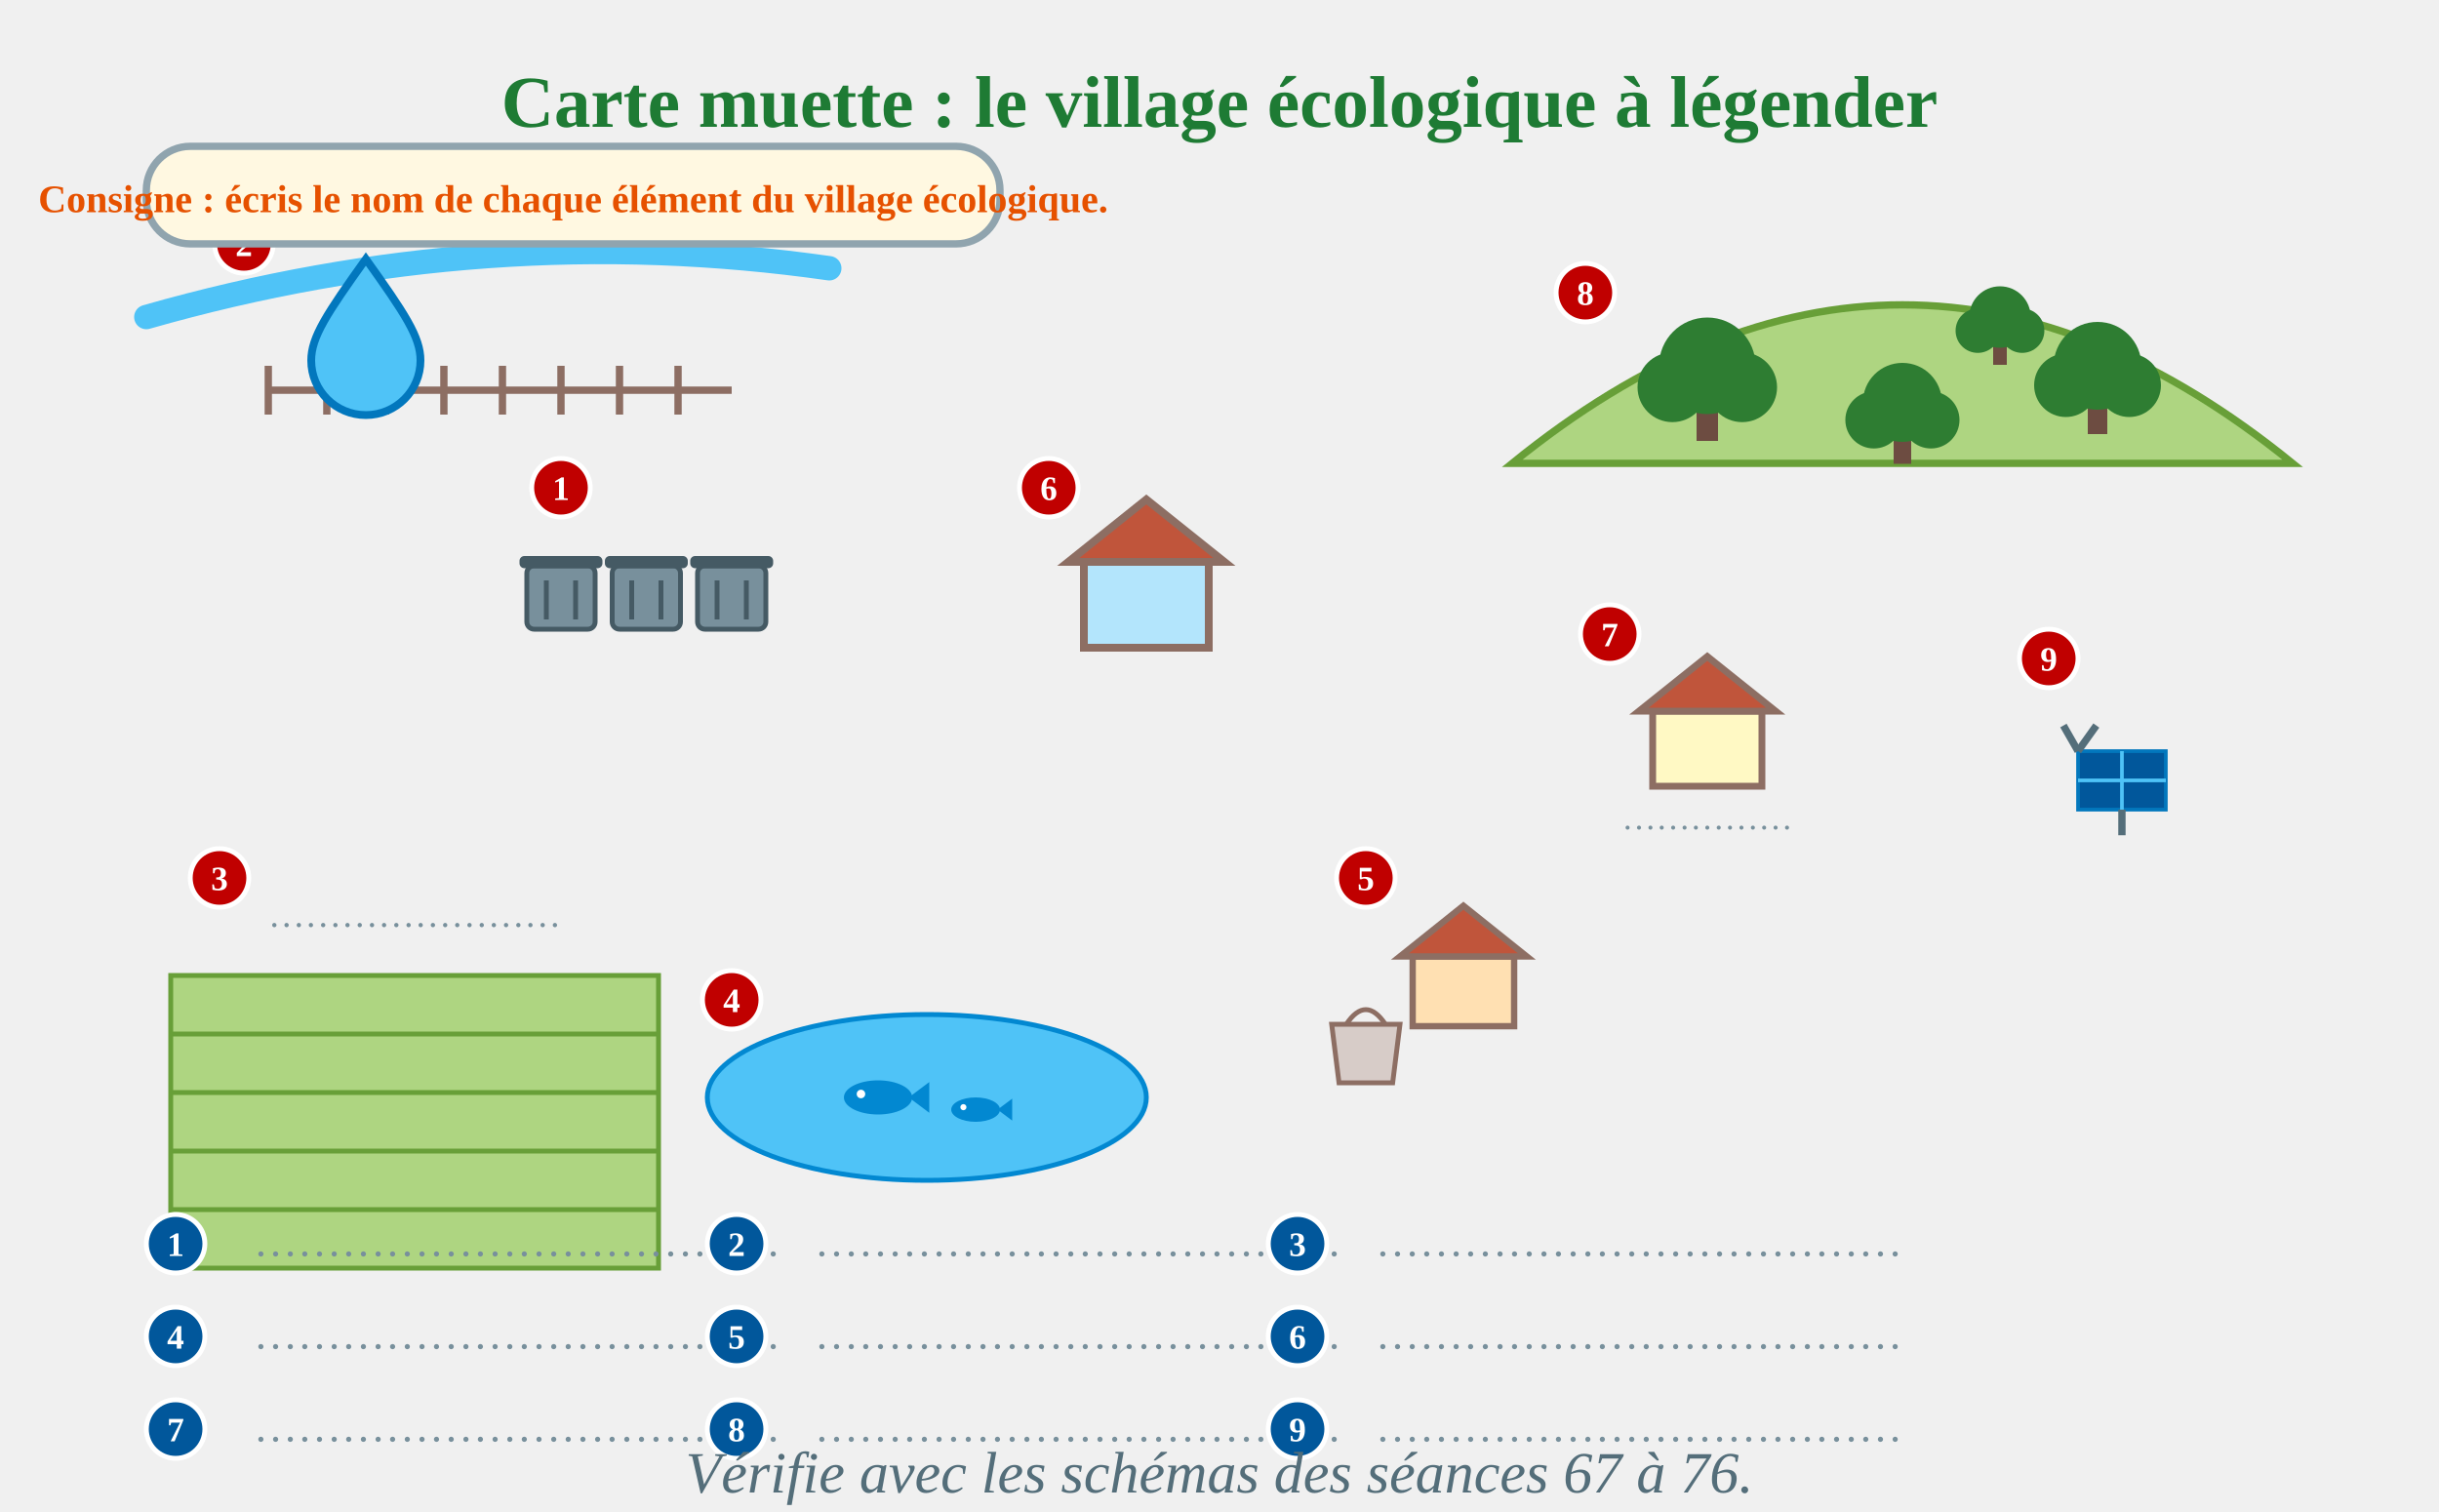
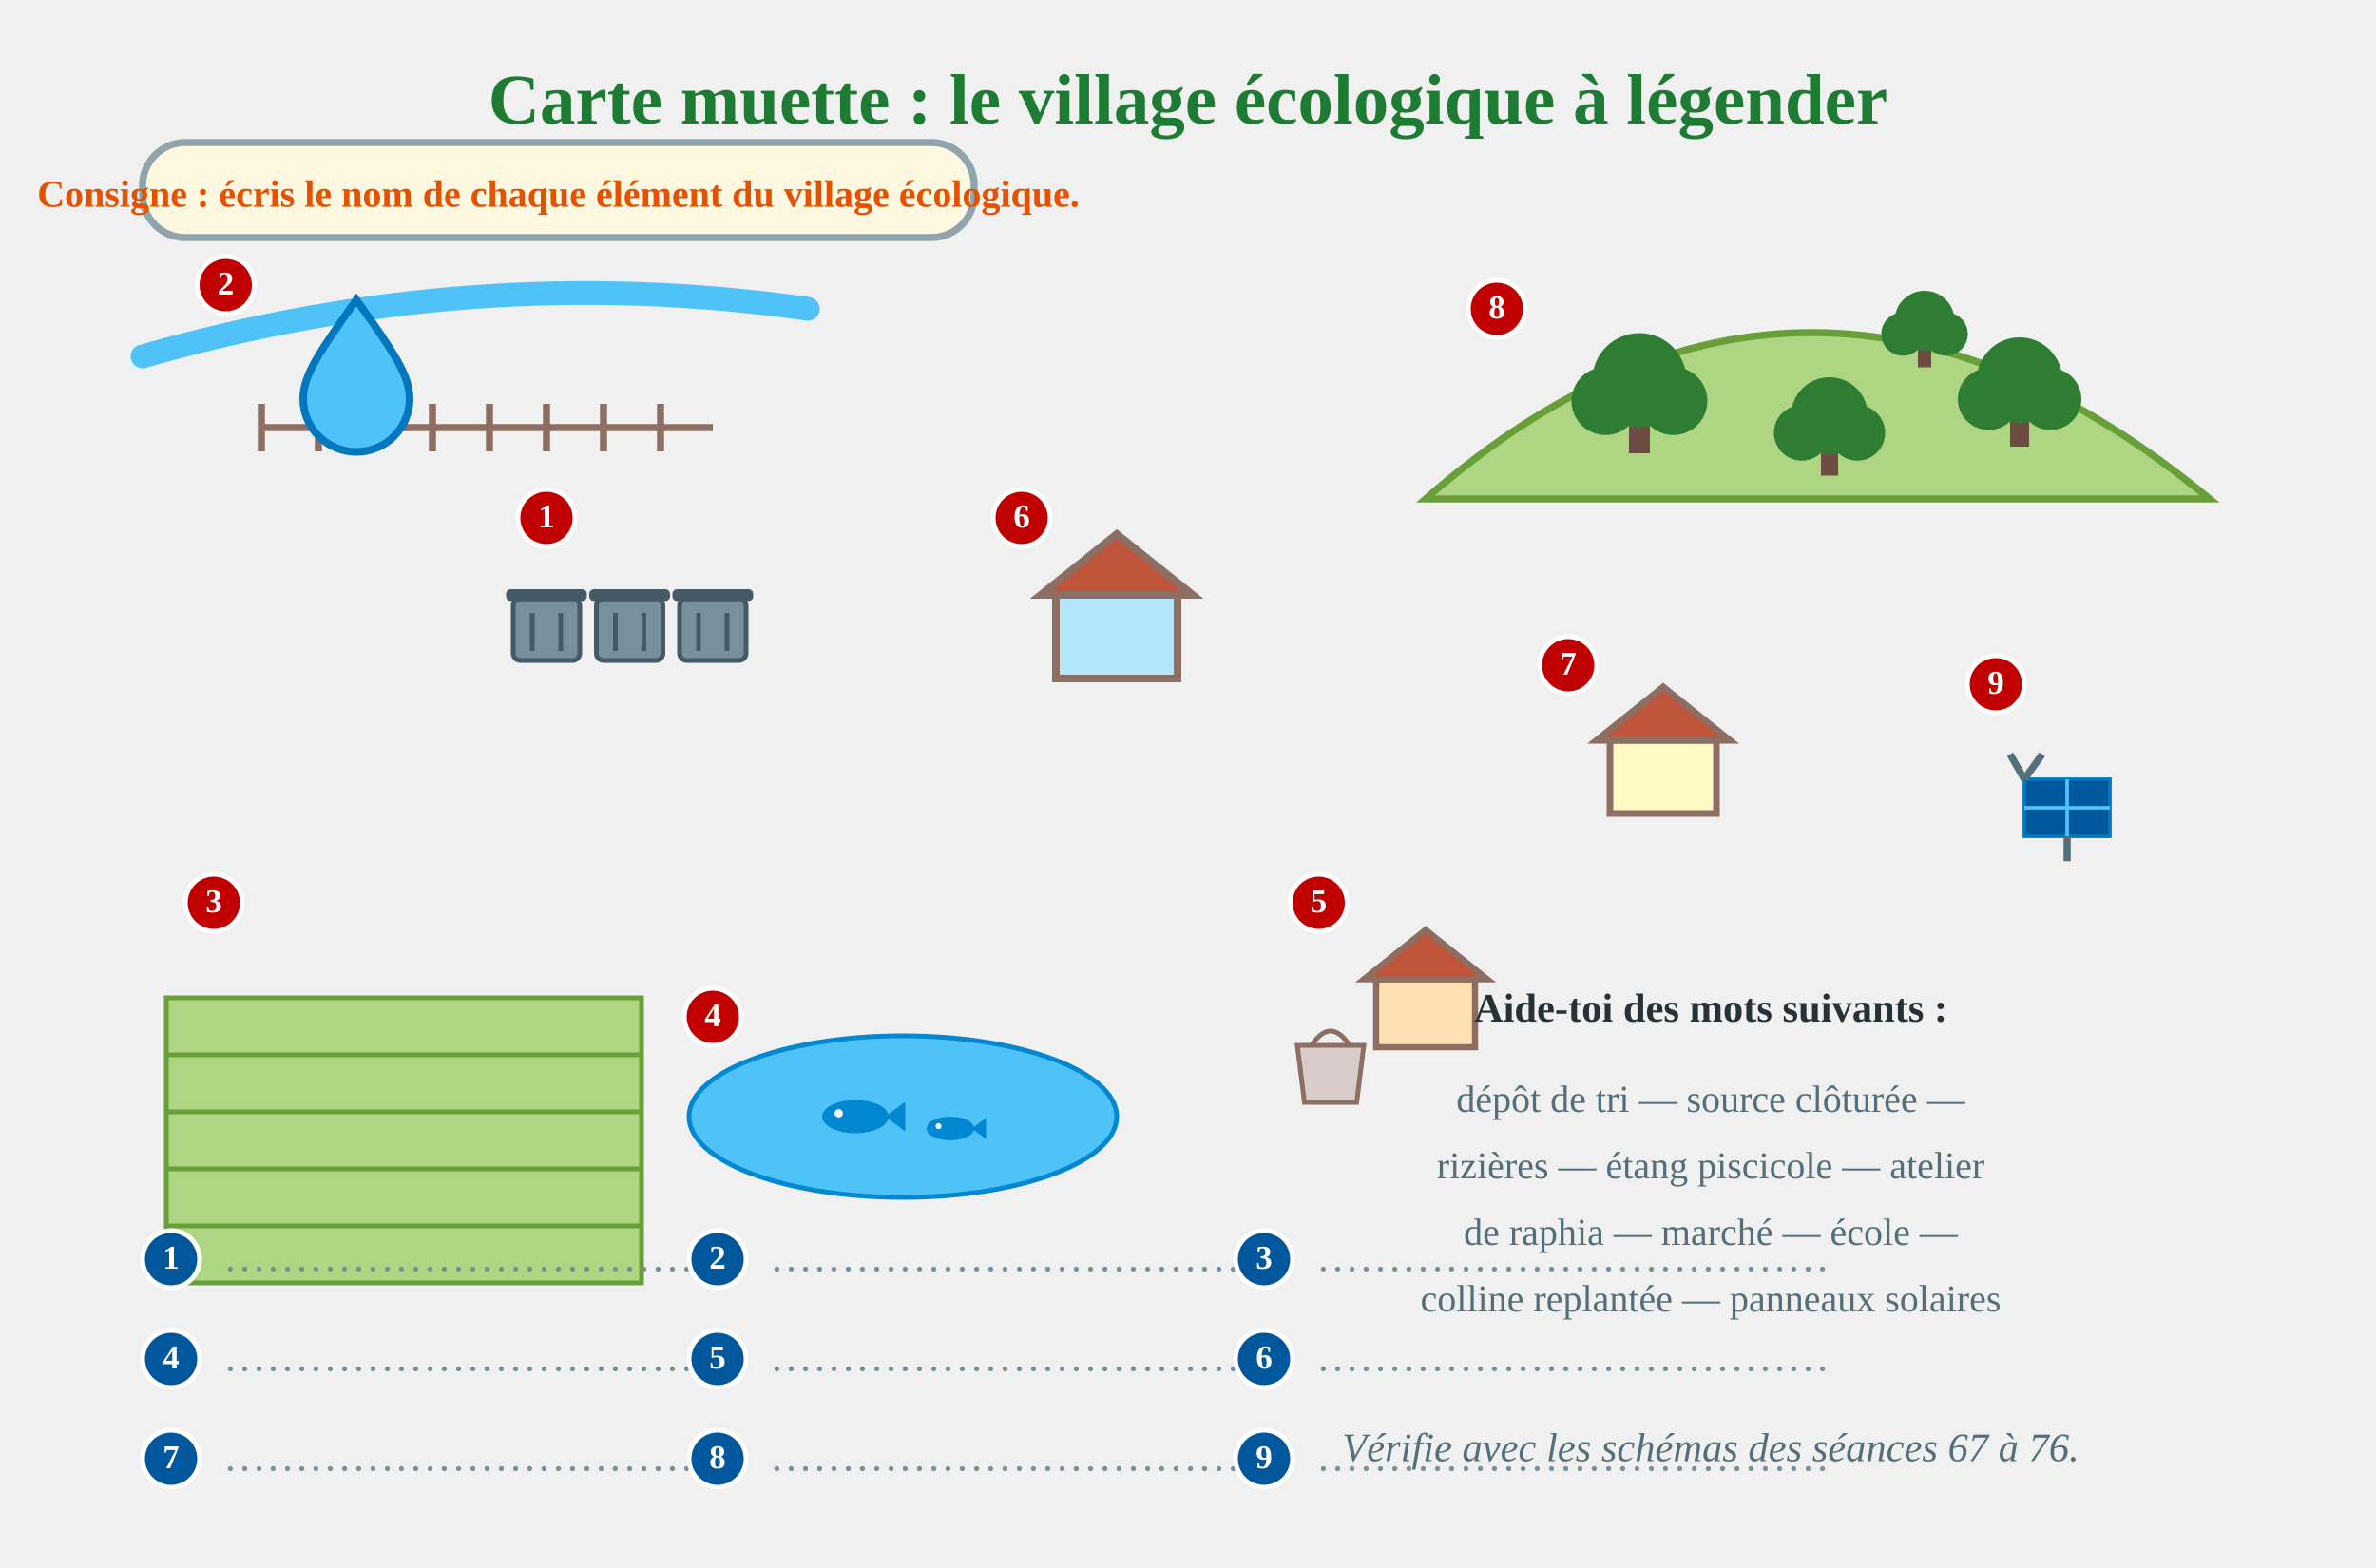
- <svg xmlns="http://www.w3.org/2000/svg" viewBox="0 0 1000 620" font-family="Georgia, 'Times New Roman', serif">
+ <svg xmlns="http://www.w3.org/2000/svg" viewBox="0 0 1000 660" font-family="Georgia, 'Times New Roman', serif">
  <defs>
    <marker id="af" markerWidth="12" markerHeight="12" refX="9" refY="5" orient="auto">
      <path d="M 0 0 L 10 5 L 0 10 Z" fill="#546E7A" />
    </marker>
    <marker id="afR" markerWidth="12" markerHeight="12" refX="9" refY="5" orient="auto">
      <path d="M 0 0 L 10 5 L 0 10 Z" fill="#C00000" />
    </marker>
    <marker id="afV" markerWidth="12" markerHeight="12" refX="9" refY="5" orient="auto">
      <path d="M 0 0 L 10 5 L 0 10 Z" fill="#1E7B34" />
    </marker>
    <marker id="afB" markerWidth="12" markerHeight="12" refX="9" refY="5" orient="auto">
      <path d="M 0 0 L 10 5 L 0 10 Z" fill="#01579B" />
    </marker>
  </defs>
  <text x="500" y="52" text-anchor="middle" font-size="30" font-weight="bold" fill="#1E7B34">Carte muette : le village écologique à légender</text>
-   <path d="M 620 190 Q 780 60 940 190 Z" fill="#AED581" stroke="#689F38" stroke-width="3" />
-   <g transform="translate(700,150) scale(1.1)">
+   <path d="M 600 210 Q 760 70 930 210 Z" fill="#AED581" stroke="#689F38" stroke-width="3" />
+   <g transform="translate(690,160) scale(1.1)">
    <rect x="-4" y="8" width="8" height="20" fill="#6D4C41" />
    <circle cx="0" cy="0" r="18" fill="#2E7D32" />
    <circle cx="-13" cy="8" r="13" fill="#2E7D32" />
    <circle cx="13" cy="8" r="13" fill="#2E7D32" />
  </g>
-   <g transform="translate(780,165) scale(0.9)">
+   <g transform="translate(770,175) scale(0.9)">
    <rect x="-4" y="8" width="8" height="20" fill="#6D4C41" />
    <circle cx="0" cy="0" r="18" fill="#2E7D32" />
    <circle cx="-13" cy="8" r="13" fill="#2E7D32" />
    <circle cx="13" cy="8" r="13" fill="#2E7D32" />
  </g>
-   <g transform="translate(860,150) scale(1)">
+   <g transform="translate(850,160) scale(1)">
    <rect x="-4" y="8" width="8" height="20" fill="#6D4C41" />
    <circle cx="0" cy="0" r="18" fill="#2E7D32" />
    <circle cx="-13" cy="8" r="13" fill="#2E7D32" />
    <circle cx="13" cy="8" r="13" fill="#2E7D32" />
  </g>
-   <g transform="translate(820,130) scale(0.7)">
+   <g transform="translate(810,135) scale(0.7)">
    <rect x="-4" y="8" width="8" height="20" fill="#6D4C41" />
    <circle cx="0" cy="0" r="18" fill="#2E7D32" />
    <circle cx="-13" cy="8" r="13" fill="#2E7D32" />
    <circle cx="13" cy="8" r="13" fill="#2E7D32" />
  </g>
-   <circle cx="650" cy="120" r="12" fill="#C00000" stroke="#FFF" stroke-width="2" />
-   <text x="650" y="125" text-anchor="middle" font-size="14" font-weight="bold" fill="#FFF">8</text>
-   <path d="M 60 130 Q 200 90 340 110" fill="none" stroke="#4FC3F7" stroke-width="10" stroke-linecap="round" />
-   <line x1="110" y1="160" x2="300" y2="160" stroke="#8D6E63" stroke-width="3" />
-   <line x1="110" y1="150" x2="110" y2="170" stroke="#8D6E63" stroke-width="3" />
-   <line x1="134" y1="150" x2="134" y2="170" stroke="#8D6E63" stroke-width="3" />
-   <line x1="158" y1="150" x2="158" y2="170" stroke="#8D6E63" stroke-width="3" />
-   <line x1="182" y1="150" x2="182" y2="170" stroke="#8D6E63" stroke-width="3" />
-   <line x1="206" y1="150" x2="206" y2="170" stroke="#8D6E63" stroke-width="3" />
-   <line x1="230" y1="150" x2="230" y2="170" stroke="#8D6E63" stroke-width="3" />
-   <line x1="254" y1="150" x2="254" y2="170" stroke="#8D6E63" stroke-width="3" />
-   <line x1="278" y1="150" x2="278" y2="170" stroke="#8D6E63" stroke-width="3" />
-   <g transform="translate(150,135) scale(1.6)">
+   <circle cx="630.0" cy="130.0" r="12" fill="#C00000" stroke="#FFF" stroke-width="2" />
+   <text x="630.0" y="134.0" text-anchor="middle" font-size="14" font-weight="bold" fill="#FFF">8</text>
+   <path d="M 60 150 Q 200 110 340 130" fill="none" stroke="#4FC3F7" stroke-width="10" stroke-linecap="round" />
+   <line x1="110" y1="180" x2="300" y2="180" stroke="#8D6E63" stroke-width="3" />
+   <line x1="110" y1="170" x2="110" y2="190" stroke="#8D6E63" stroke-width="3" />
+   <line x1="134" y1="170" x2="134" y2="190" stroke="#8D6E63" stroke-width="3" />
+   <line x1="158" y1="170" x2="158" y2="190" stroke="#8D6E63" stroke-width="3" />
+   <line x1="182" y1="170" x2="182" y2="190" stroke="#8D6E63" stroke-width="3" />
+   <line x1="206" y1="170" x2="206" y2="190" stroke="#8D6E63" stroke-width="3" />
+   <line x1="230" y1="170" x2="230" y2="190" stroke="#8D6E63" stroke-width="3" />
+   <line x1="254" y1="170" x2="254" y2="190" stroke="#8D6E63" stroke-width="3" />
+   <line x1="278" y1="170" x2="278" y2="190" stroke="#8D6E63" stroke-width="3" />
+   <g transform="translate(150,155) scale(1.6)">
    <path d="M 0 -18 C 10 -4 14 2 14 8 A 14 14 0 1 1 -14 8 C -14 2 -10 -4 0 -18 Z" fill="#4FC3F7" stroke="#0277BD" stroke-width="2" />
  </g>
-   <circle cx="100" cy="100" r="12" fill="#C00000" stroke="#FFF" stroke-width="2" />
-   <text x="100" y="105" text-anchor="middle" font-size="14" font-weight="bold" fill="#FFF">2</text>
-   <rect x="70" y="400" width="200" height="120" fill="#AED581" stroke="#689F38" stroke-width="2" />
-   <line x1="70" y1="424" x2="270" y2="424" stroke="#689F38" stroke-width="2" />
-   <line x1="70" y1="448" x2="270" y2="448" stroke="#689F38" stroke-width="2" />
-   <line x1="70" y1="472" x2="270" y2="472" stroke="#689F38" stroke-width="2" />
-   <line x1="70" y1="496" x2="270" y2="496" stroke="#689F38" stroke-width="2" />
-   <text x="170" y="380" text-anchor="middle" font-size="15" fill="#78909C">……………………</text>
-   <circle cx="90" cy="360" r="12" fill="#C00000" stroke="#FFF" stroke-width="2" />
-   <text x="90" y="365" text-anchor="middle" font-size="14" font-weight="bold" fill="#FFF">3</text>
-   <ellipse cx="380" cy="450" rx="90" ry="34" fill="#4FC3F7" stroke="#0288D1" stroke-width="2" />
-   <g transform="translate(360,450) scale(0.7)">
+   <circle cx="95.0" cy="120.0" r="12" fill="#C00000" stroke="#FFF" stroke-width="2" />
+   <text x="95.0" y="124.0" text-anchor="middle" font-size="14" font-weight="bold" fill="#FFF">2</text>
+   <rect x="70" y="420" width="200" height="120" fill="#AED581" stroke="#689F38" stroke-width="2" />
+   <line x1="70" y1="444" x2="270" y2="444" stroke="#689F38" stroke-width="2" />
+   <line x1="70" y1="468" x2="270" y2="468" stroke="#689F38" stroke-width="2" />
+   <line x1="70" y1="492" x2="270" y2="492" stroke="#689F38" stroke-width="2" />
+   <line x1="70" y1="516" x2="270" y2="516" stroke="#689F38" stroke-width="2" />
+   <circle cx="90.0" cy="380.0" r="12" fill="#C00000" stroke="#FFF" stroke-width="2" />
+   <text x="90.0" y="384.0" text-anchor="middle" font-size="14" font-weight="bold" fill="#FFF">3</text>
+   <ellipse cx="380" cy="470" rx="90" ry="34" fill="#4FC3F7" stroke="#0288D1" stroke-width="2" />
+   <g transform="translate(360,470) scale(0.7)">
    <ellipse cx="0" cy="0" rx="20" ry="10" fill="#0288D1" />
    <path d="M 18 0 L 30 -9 L 30 9 Z" fill="#0288D1" />
    <circle cx="-10" cy="-2" r="2.5" fill="#FFF" />
  </g>
-   <g transform="translate(400,455) scale(0.5)">
+   <g transform="translate(400,475) scale(0.5)">
    <ellipse cx="0" cy="0" rx="20" ry="10" fill="#0288D1" />
    <path d="M 18 0 L 30 -9 L 30 9 Z" fill="#0288D1" />
    <circle cx="-10" cy="-2" r="2.5" fill="#FFF" />
  </g>
-   <circle cx="300" cy="410" r="12" fill="#C00000" stroke="#FFF" stroke-width="2" />
-   <text x="300" y="415" text-anchor="middle" font-size="14" font-weight="bold" fill="#FFF">4</text>
-   <g transform="translate(600,400) scale(1.3)">
+   <circle cx="300.0" cy="428.0" r="12" fill="#C00000" stroke="#FFF" stroke-width="2" />
+   <text x="300.0" y="432.0" text-anchor="middle" font-size="14" font-weight="bold" fill="#FFF">4</text>
+   <g transform="translate(600,420) scale(1.3)">
    <rect x="-16" y="-6" width="32" height="22" fill="#FFE0B2" stroke="#8D6E63" stroke-width="2" />
    <path d="M -20 -6 L 0 -22 L 20 -6 Z" fill="#C0553B" stroke="#8D6E63" stroke-width="2" />
  </g>
-   <g transform="translate(560,420) scale(1)">
+   <g transform="translate(560,440) scale(1)">
    <path d="M -14 0 L 14 0 L 11 24 L -11 24 Z" fill="#D7CCC8" stroke="#8D6E63" stroke-width="2" />
    <path d="M -8 0 Q 0 -12 8 0" fill="none" stroke="#8D6E63" stroke-width="2" />
  </g>
-   <circle cx="560" cy="360" r="12" fill="#C00000" stroke="#FFF" stroke-width="2" />
-   <text x="560" y="365" text-anchor="middle" font-size="14" font-weight="bold" fill="#FFF">5</text>
-   <g transform="translate(470,240) scale(1.6)">
+   <circle cx="555.0" cy="380.0" r="12" fill="#C00000" stroke="#FFF" stroke-width="2" />
+   <text x="555.0" y="384.0" text-anchor="middle" font-size="14" font-weight="bold" fill="#FFF">5</text>
+   <g transform="translate(470,260) scale(1.6)">
    <rect x="-16" y="-6" width="32" height="22" fill="#B3E5FC" stroke="#8D6E63" stroke-width="2" />
    <path d="M -20 -6 L 0 -22 L 20 -6 Z" fill="#C0553B" stroke="#8D6E63" stroke-width="2" />
  </g>
-   <circle cx="430" cy="200" r="12" fill="#C00000" stroke="#FFF" stroke-width="2" />
-   <text x="430" y="205" text-anchor="middle" font-size="14" font-weight="bold" fill="#FFF">6</text>
-   <g transform="translate(700,300) scale(1.4)">
+   <circle cx="430.0" cy="218.0" r="12" fill="#C00000" stroke="#FFF" stroke-width="2" />
+   <text x="430.0" y="222.0" text-anchor="middle" font-size="14" font-weight="bold" fill="#FFF">6</text>
+   <g transform="translate(700,320) scale(1.4)">
    <rect x="-16" y="-6" width="32" height="22" fill="#FFF9C4" stroke="#8D6E63" stroke-width="2" />
    <path d="M -20 -6 L 0 -22 L 20 -6 Z" fill="#C0553B" stroke="#8D6E63" stroke-width="2" />
  </g>
-   <text x="700" y="340" text-anchor="middle" font-size="14" fill="#78909C">……………</text>
-   <circle cx="660" cy="260" r="12" fill="#C00000" stroke="#FFF" stroke-width="2" />
-   <text x="660" y="265" text-anchor="middle" font-size="14" font-weight="bold" fill="#FFF">7</text>
-   <g transform="translate(230,240) scale(1)">
+   <circle cx="660.0" cy="280.0" r="12" fill="#C00000" stroke="#FFF" stroke-width="2" />
+   <text x="660.0" y="284.0" text-anchor="middle" font-size="14" font-weight="bold" fill="#FFF">7</text>
+   <g transform="translate(230,260) scale(1)">
    <rect x="-14" y="-8" width="28" height="26" rx="3" fill="#78909C" stroke="#455A64" stroke-width="2" />
    <rect x="-17" y="-12" width="34" height="5" rx="2" fill="#455A64" />
    <line x1="-6" y1="-2" x2="-6" y2="14" stroke="#455A64" stroke-width="2" />
    <line x1="6" y1="-2" x2="6" y2="14" stroke="#455A64" stroke-width="2" />
  </g>
-   <g transform="translate(265,240) scale(1)">
+   <g transform="translate(265,260) scale(1)">
    <rect x="-14" y="-8" width="28" height="26" rx="3" fill="#78909C" stroke="#455A64" stroke-width="2" />
    <rect x="-17" y="-12" width="34" height="5" rx="2" fill="#455A64" />
    <line x1="-6" y1="-2" x2="-6" y2="14" stroke="#455A64" stroke-width="2" />
    <line x1="6" y1="-2" x2="6" y2="14" stroke="#455A64" stroke-width="2" />
  </g>
-   <g transform="translate(300,240) scale(1)">
+   <g transform="translate(300,260) scale(1)">
    <rect x="-14" y="-8" width="28" height="26" rx="3" fill="#78909C" stroke="#455A64" stroke-width="2" />
    <rect x="-17" y="-12" width="34" height="5" rx="2" fill="#455A64" />
    <line x1="-6" y1="-2" x2="-6" y2="14" stroke="#455A64" stroke-width="2" />
    <line x1="6" y1="-2" x2="6" y2="14" stroke="#455A64" stroke-width="2" />
  </g>
-   <circle cx="230" cy="200" r="12" fill="#C00000" stroke="#FFF" stroke-width="2" />
-   <text x="230" y="205" text-anchor="middle" font-size="14" font-weight="bold" fill="#FFF">1</text>
-   <g transform="translate(870,320) scale(0.75)">
+   <circle cx="230.0" cy="218.0" r="12" fill="#C00000" stroke="#FFF" stroke-width="2" />
+   <text x="230.0" y="222.0" text-anchor="middle" font-size="14" font-weight="bold" fill="#FFF">1</text>
+   <g transform="translate(870,340) scale(0.75)">
    <rect x="-24" y="-16" width="48" height="32" fill="#01579B" stroke="#0277BD" stroke-width="2" />
    <line x1="0" y1="-16" x2="0" y2="16" stroke="#4FC3F7" stroke-width="2" />
    <line x1="-24" y1="0" x2="24" y2="0" stroke="#4FC3F7" stroke-width="2" />
    <line x1="-24" y1="-16" x2="-32" y2="-30" stroke="#546E7A" stroke-width="4" />
    <line x1="-24" y1="-16" x2="-14" y2="-30" stroke="#546E7A" stroke-width="4" />
    <line x1="0" y1="16" x2="0" y2="30" stroke="#546E7A" stroke-width="4" />
  </g>
-   <circle cx="840" cy="270" r="12" fill="#C00000" stroke="#FFF" stroke-width="2" />
-   <text x="840" y="275" text-anchor="middle" font-size="14" font-weight="bold" fill="#FFF">9</text>
+   <circle cx="840.0" cy="288.0" r="12" fill="#C00000" stroke="#FFF" stroke-width="2" />
+   <text x="840.0" y="292.0" text-anchor="middle" font-size="14" font-weight="bold" fill="#FFF">9</text>
  <rect x="60" y="60" width="350" height="40" rx="18" fill="#FFF8E1" stroke="#90A4AE" stroke-width="3" />
  <text x="235" y="87" text-anchor="middle" font-size="16" fill="#E65100" font-weight="bold">Consigne : écris le nom de chaque élément du village écologique.</text>
-   <circle cx="72" cy="510" r="12" fill="#01579B" stroke="#FFF" stroke-width="2" />
-   <text x="72" y="515" text-anchor="middle" font-size="14" font-weight="bold" fill="#FFF">1</text>
-   <text x="104" y="515" text-anchor="start" font-size="18" fill="#78909C">………………………………</text>
-   <circle cx="302" cy="510" r="12" fill="#01579B" stroke="#FFF" stroke-width="2" />
-   <text x="302" y="515" text-anchor="middle" font-size="14" font-weight="bold" fill="#FFF">2</text>
-   <text x="334" y="515" text-anchor="start" font-size="18" fill="#78909C">………………………………</text>
-   <circle cx="532" cy="510" r="12" fill="#01579B" stroke="#FFF" stroke-width="2" />
-   <text x="532" y="515" text-anchor="middle" font-size="14" font-weight="bold" fill="#FFF">3</text>
-   <text x="564" y="515" text-anchor="start" font-size="18" fill="#78909C">………………………………</text>
-   <circle cx="72" cy="548" r="12" fill="#01579B" stroke="#FFF" stroke-width="2" />
-   <text x="72" y="553" text-anchor="middle" font-size="14" font-weight="bold" fill="#FFF">4</text>
-   <text x="104" y="553" text-anchor="start" font-size="18" fill="#78909C">………………………………</text>
-   <circle cx="302" cy="548" r="12" fill="#01579B" stroke="#FFF" stroke-width="2" />
-   <text x="302" y="553" text-anchor="middle" font-size="14" font-weight="bold" fill="#FFF">5</text>
-   <text x="334" y="553" text-anchor="start" font-size="18" fill="#78909C">………………………………</text>
-   <circle cx="532" cy="548" r="12" fill="#01579B" stroke="#FFF" stroke-width="2" />
-   <text x="532" y="553" text-anchor="middle" font-size="14" font-weight="bold" fill="#FFF">6</text>
-   <text x="564" y="553" text-anchor="start" font-size="18" fill="#78909C">………………………………</text>
-   <circle cx="72" cy="586" r="12" fill="#01579B" stroke="#FFF" stroke-width="2" />
-   <text x="72" y="591" text-anchor="middle" font-size="14" font-weight="bold" fill="#FFF">7</text>
-   <text x="104" y="591" text-anchor="start" font-size="18" fill="#78909C">………………………………</text>
-   <circle cx="302" cy="586" r="12" fill="#01579B" stroke="#FFF" stroke-width="2" />
-   <text x="302" y="591" text-anchor="middle" font-size="14" font-weight="bold" fill="#FFF">8</text>
-   <text x="334" y="591" text-anchor="start" font-size="18" fill="#78909C">………………………………</text>
-   <circle cx="532" cy="586" r="12" fill="#01579B" stroke="#FFF" stroke-width="2" />
-   <text x="532" y="591" text-anchor="middle" font-size="14" font-weight="bold" fill="#FFF">9</text>
-   <text x="564" y="591" text-anchor="start" font-size="18" fill="#78909C">………………………………</text>
-   <text x="500" y="612" text-anchor="middle" font-size="24" fill="#546E7A" font-style="italic">Vérifie avec les schémas des séances 67 à 76.</text>
+   <circle cx="72.0" cy="530.0" r="12" fill="#01579B" stroke="#FFF" stroke-width="2" />
+   <text x="72.0" y="534.0" text-anchor="middle" font-size="14" font-weight="bold" fill="#FFF">1</text>
+   <text x="94" y="535" text-anchor="start" font-size="18" fill="#78909C">………………………………</text>
+   <circle cx="302.0" cy="530.0" r="12" fill="#01579B" stroke="#FFF" stroke-width="2" />
+   <text x="302.0" y="534.0" text-anchor="middle" font-size="14" font-weight="bold" fill="#FFF">2</text>
+   <text x="324" y="535" text-anchor="start" font-size="18" fill="#78909C">………………………………</text>
+   <circle cx="532.0" cy="530.0" r="12" fill="#01579B" stroke="#FFF" stroke-width="2" />
+   <text x="532.0" y="534.0" text-anchor="middle" font-size="14" font-weight="bold" fill="#FFF">3</text>
+   <text x="554" y="535" text-anchor="start" font-size="18" fill="#78909C">………………………………</text>
+   <circle cx="72.0" cy="572.0" r="12" fill="#01579B" stroke="#FFF" stroke-width="2" />
+   <text x="72.0" y="576.0" text-anchor="middle" font-size="14" font-weight="bold" fill="#FFF">4</text>
+   <text x="94" y="577" text-anchor="start" font-size="18" fill="#78909C">………………………………</text>
+   <circle cx="302.0" cy="572.0" r="12" fill="#01579B" stroke="#FFF" stroke-width="2" />
+   <text x="302.0" y="576.0" text-anchor="middle" font-size="14" font-weight="bold" fill="#FFF">5</text>
+   <text x="324" y="577" text-anchor="start" font-size="18" fill="#78909C">………………………………</text>
+   <circle cx="532.0" cy="572.0" r="12" fill="#01579B" stroke="#FFF" stroke-width="2" />
+   <text x="532.0" y="576.0" text-anchor="middle" font-size="14" font-weight="bold" fill="#FFF">6</text>
+   <text x="554" y="577" text-anchor="start" font-size="18" fill="#78909C">………………………………</text>
+   <circle cx="72.0" cy="614.0" r="12" fill="#01579B" stroke="#FFF" stroke-width="2" />
+   <text x="72.0" y="618.0" text-anchor="middle" font-size="14" font-weight="bold" fill="#FFF">7</text>
+   <text x="94" y="619" text-anchor="start" font-size="18" fill="#78909C">………………………………</text>
+   <circle cx="302.0" cy="614.0" r="12" fill="#01579B" stroke="#FFF" stroke-width="2" />
+   <text x="302.0" y="618.0" text-anchor="middle" font-size="14" font-weight="bold" fill="#FFF">8</text>
+   <text x="324" y="619" text-anchor="start" font-size="18" fill="#78909C">………………………………</text>
+   <circle cx="532.0" cy="614.0" r="12" fill="#01579B" stroke="#FFF" stroke-width="2" />
+   <text x="532.0" y="618.0" text-anchor="middle" font-size="14" font-weight="bold" fill="#FFF">9</text>
+   <text x="554" y="619" text-anchor="start" font-size="18" fill="#78909C">………………………………</text>
+   <text x="720" y="430" text-anchor="middle" font-size="17" fill="#263238" font-weight="bold">Aide-toi des mots suivants :</text>
+   <text x="720" y="468" text-anchor="middle" font-size="16" fill="#546E7A">dépôt de tri — source clôturée —</text>
+   <text x="720" y="496" text-anchor="middle" font-size="16" fill="#546E7A">rizières — étang piscicole — atelier</text>
+   <text x="720" y="524" text-anchor="middle" font-size="16" fill="#546E7A">de raphia — marché — école —</text>
+   <text x="720" y="552" text-anchor="middle" font-size="16" fill="#546E7A">colline replantée — panneaux solaires</text>
+   <text x="720" y="615" text-anchor="middle" font-size="17" fill="#546E7A" font-style="italic">Vérifie avec les schémas des séances 67 à 76.</text>
</svg>
